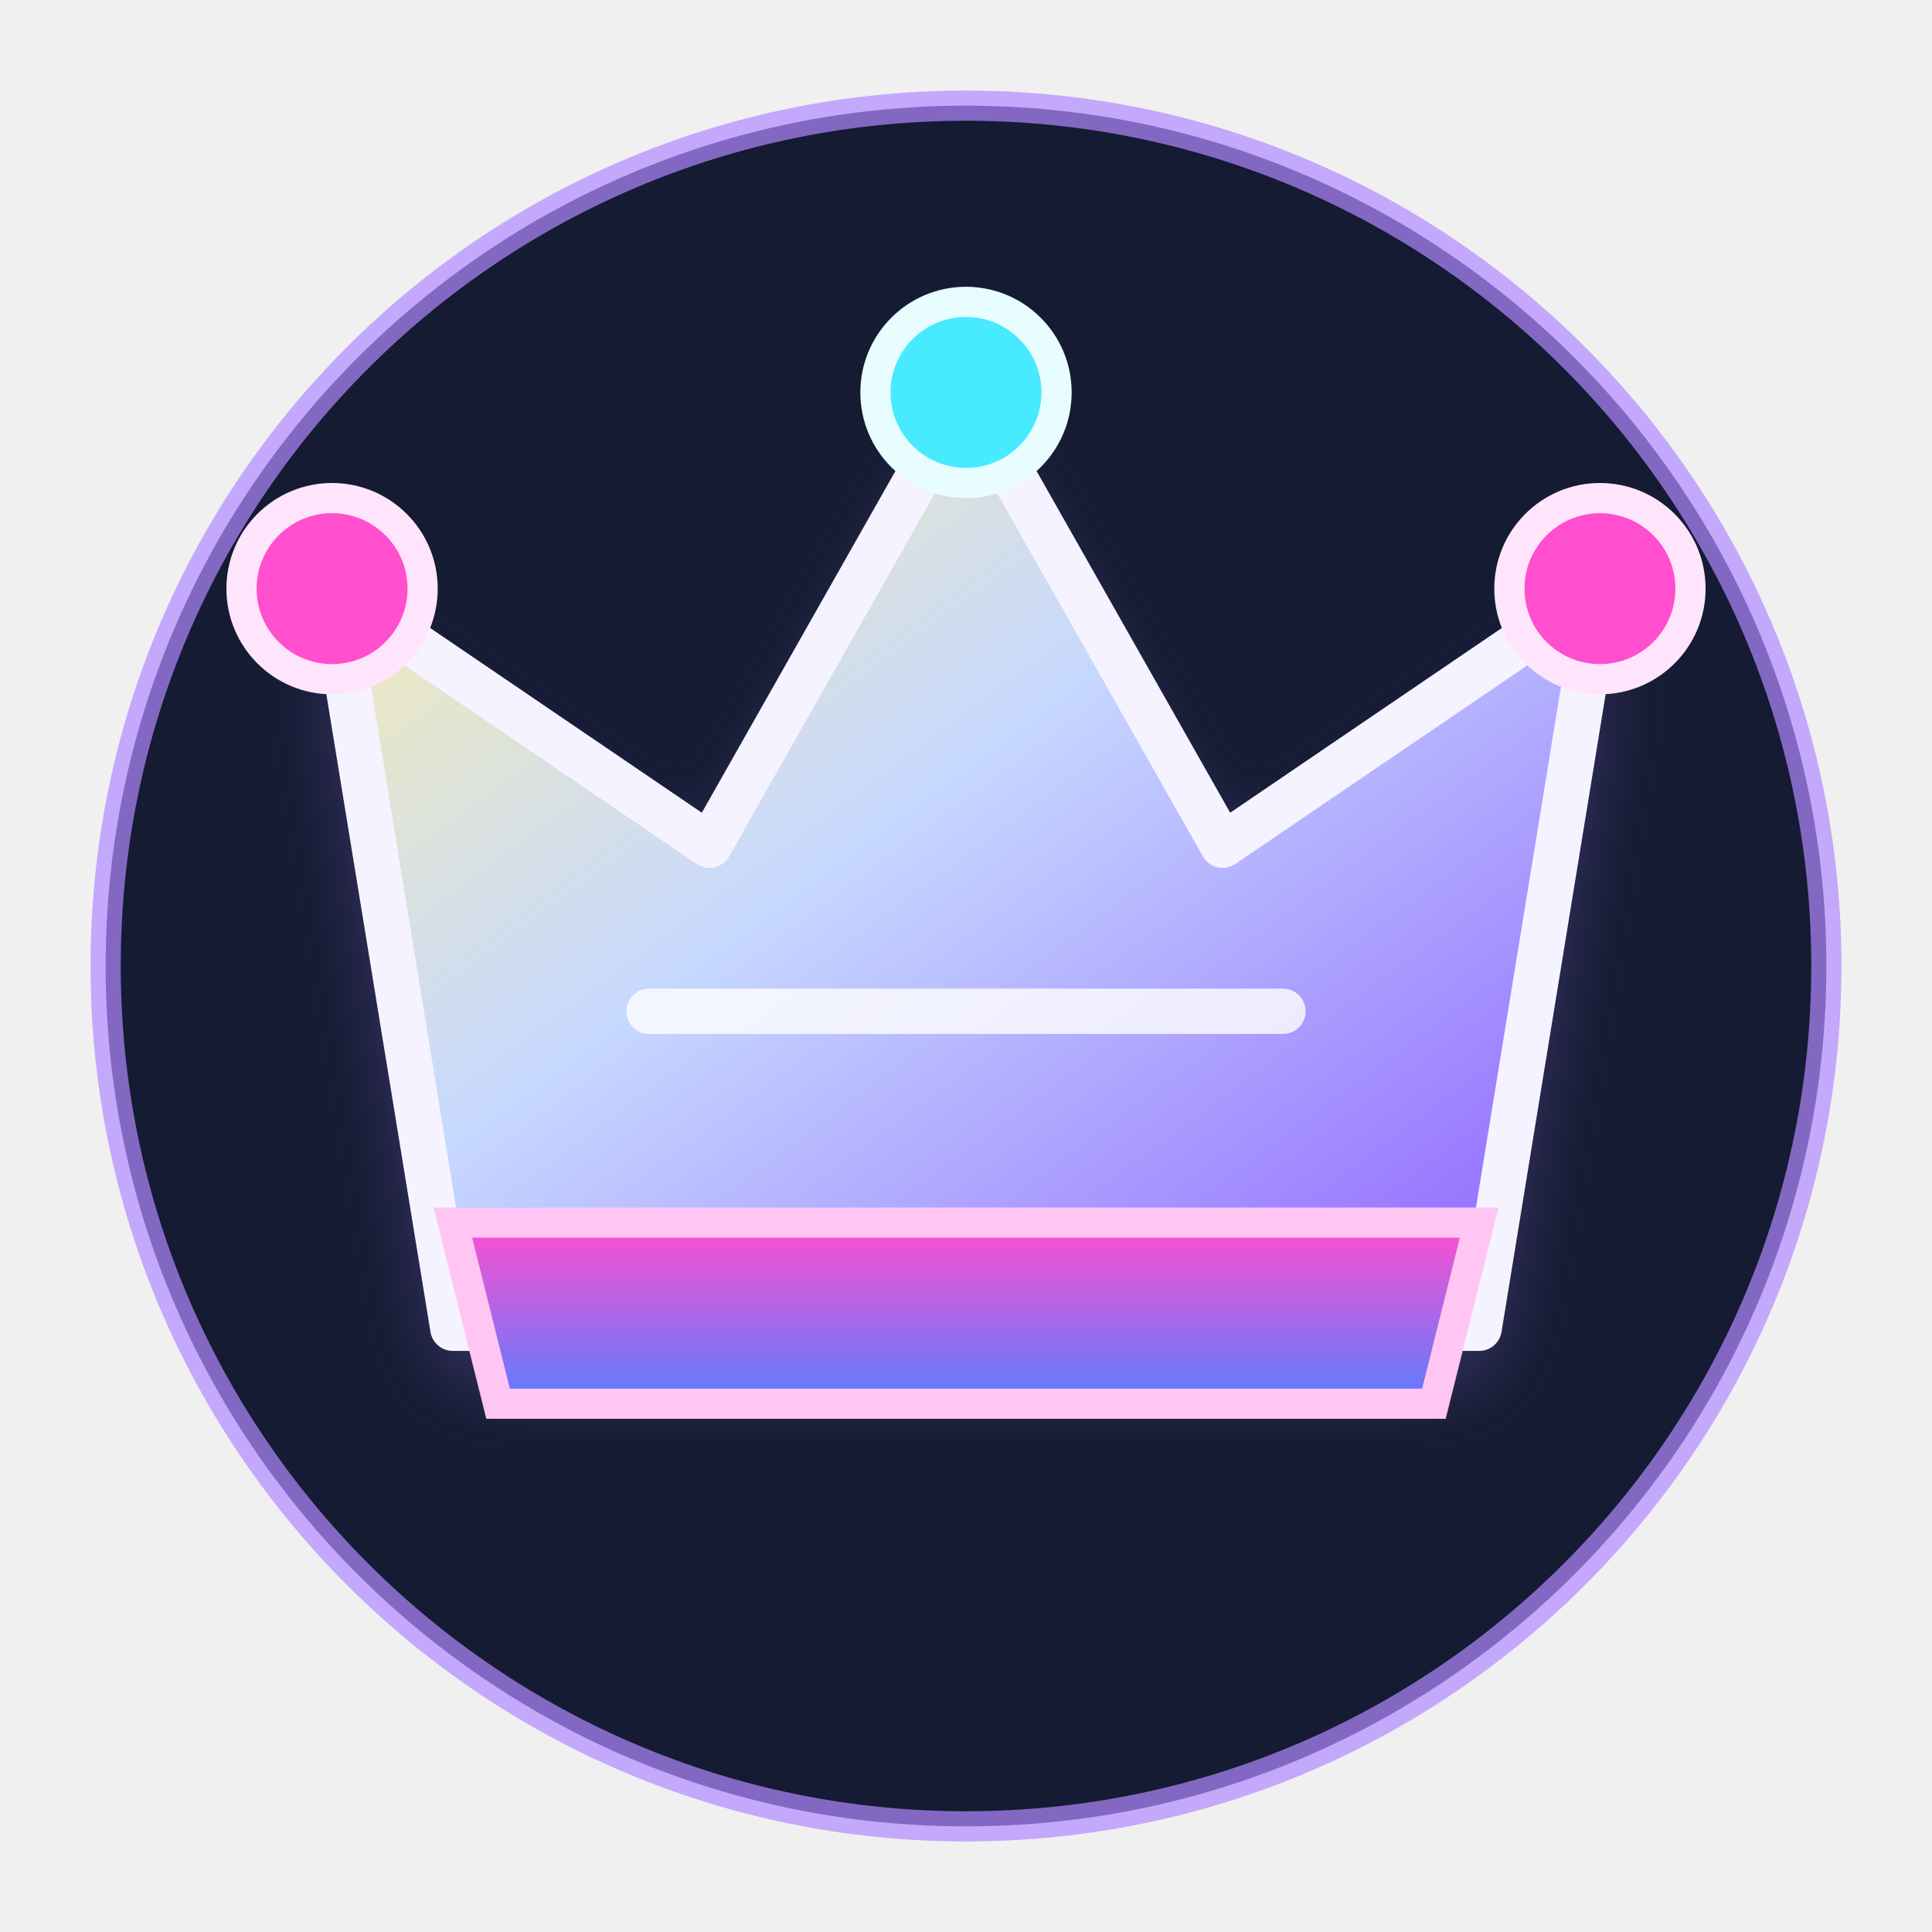
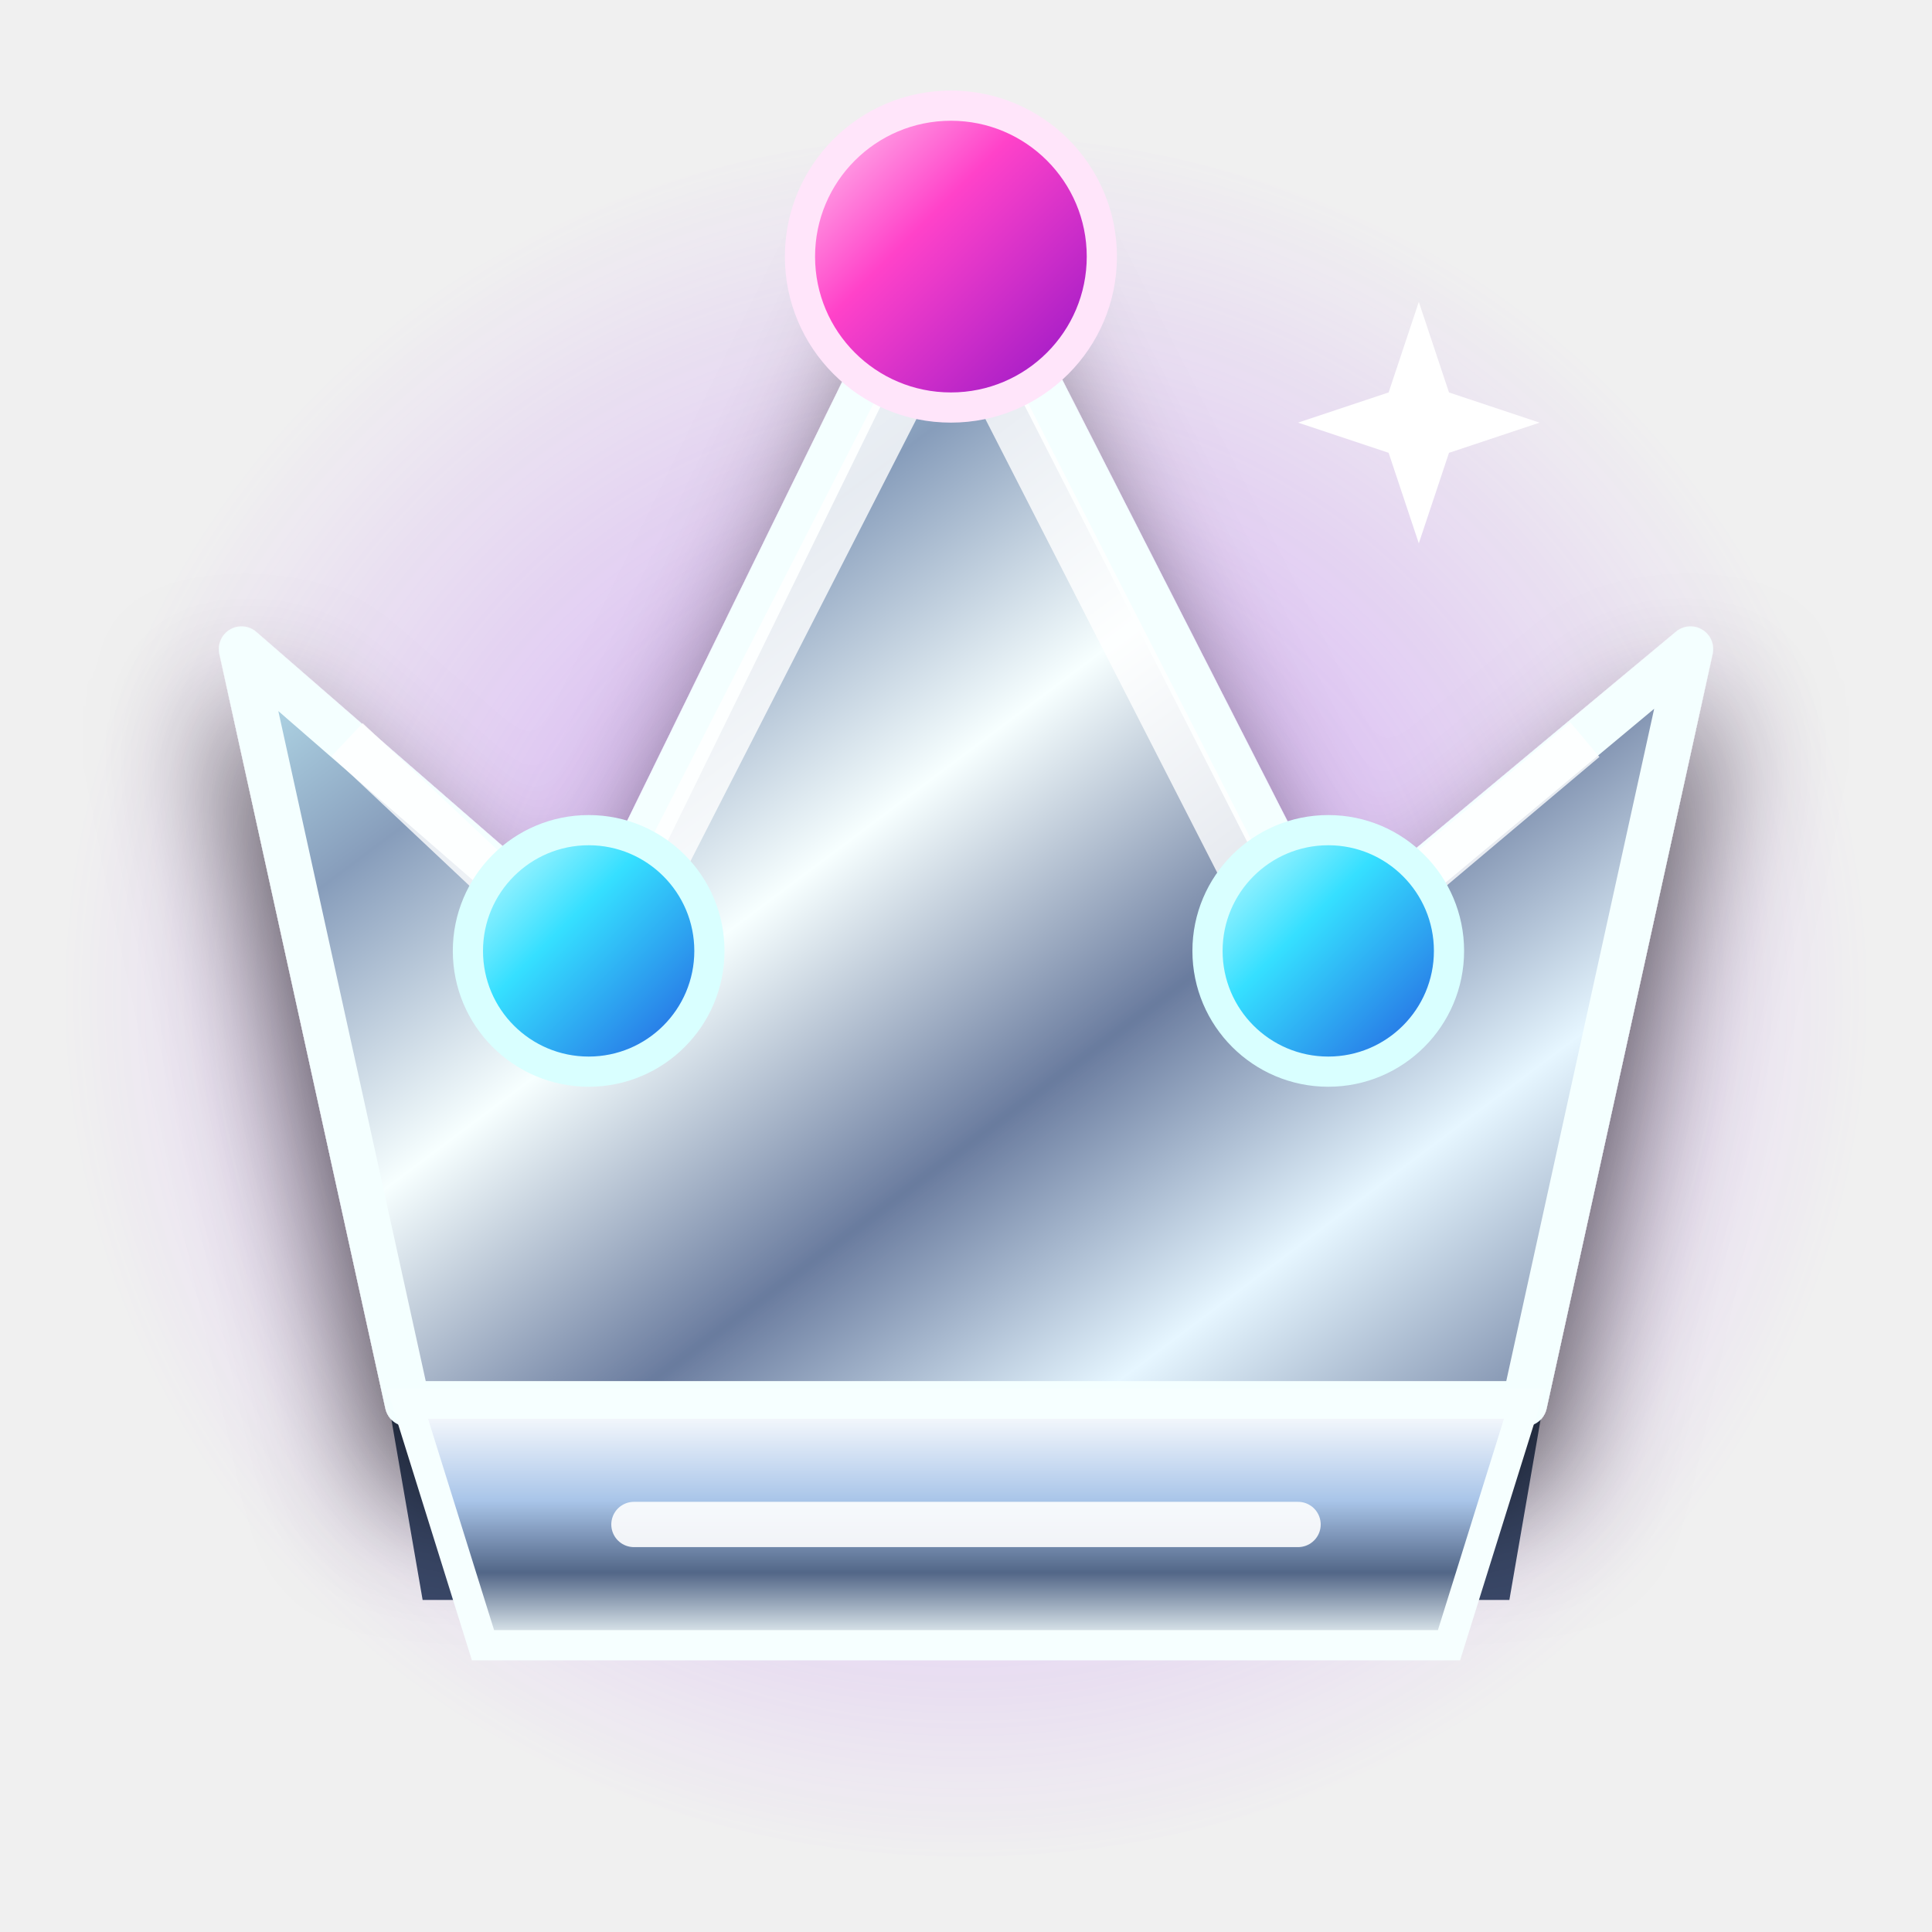
- <svg xmlns="http://www.w3.org/2000/svg" viewBox="0 0 128 128" role="img" aria-labelledby="title">
+ <svg xmlns="http://www.w3.org/2000/svg" viewBox="0 0 128 128">
  <defs>
-     <linearGradient id="g" x1="0" y1="0" x2="1" y2="1">
-       <stop stop-color="#fff1a6" />
-       <stop offset=".45" stop-color="#c6d8ff" />
-       <stop offset="1" stop-color="#8c5cff" />
+     <linearGradient id="silver" x1="0" y1="0" x2=".9" y2="1">
+       <stop stop-color="#fff" />
+       <stop offset=".17" stop-color="#c8f8ff" />
+       <stop offset=".34" stop-color="#879dbb" />
+       <stop offset=".5" stop-color="#f7ffff" />
+       <stop offset=".68" stop-color="#697b9e" />
+       <stop offset=".84" stop-color="#e6f6ff" />
+       <stop offset="1" stop-color="#7788a7" />
    </linearGradient>
-     <linearGradient id="b" x1="0" y1="0" x2="0" y2="1">
-       <stop stop-color="#ff4fcf" />
-       <stop offset="1" stop-color="#5a7dff" />
+     <linearGradient id="band" x1="0" y1="0" x2="0" y2="1">
+       <stop stop-color="#fff" />
+       <stop offset=".4" stop-color="#a9c5e9" />
+       <stop offset=".7" stop-color="#526687" />
+       <stop offset="1" stop-color="#f6ffff" />
    </linearGradient>
-     <filter id="s">
-       <feGaussianBlur stdDeviation="3" />
+     <linearGradient id="pink" x1="0" y1="0" x2="1" y2="1">
+       <stop stop-color="#ffd5f4" />
+       <stop offset=".4" stop-color="#ff42c9" />
+       <stop offset="1" stop-color="#8b12c8" />
+     </linearGradient>
+     <linearGradient id="blue" x1="0" y1="0" x2="1" y2="1">
+       <stop stop-color="#d9ffff" />
+       <stop offset=".4" stop-color="#35dfff" />
+       <stop offset="1" stop-color="#2354dd" />
+     </linearGradient>
+     <filter id="shadow" x="-30%" y="-40%" width="160%" height="190%">
+       <feGaussianBlur in="SourceAlpha" stdDeviation="4" />
+       <feOffset dy="5" />
+       <feComponentTransfer>
+         <feFuncA type="linear" slope=".65" />
+       </feComponentTransfer>
+       <feMerge>
+         <feMergeNode />
+         <feMergeNode in="SourceGraphic" />
+       </feMerge>
    </filter>
+     <radialGradient id="glow">
+       <stop stop-color="#a63cff" stop-opacity=".45" />
+       <stop offset="1" stop-color="#a63cff" stop-opacity="0" />
+     </radialGradient>
  </defs>
-   <circle cx="64" cy="64" r="57" fill="#141b32" stroke="#b18aff" stroke-opacity=".7" stroke-width="2" />
-   <path d="m22 42 25 17 17-30 17 30 25-17-8 49H30Z" fill="#a87aff" opacity=".35" filter="url(#s)" />
-   <path d="m22 39 25 17 17-30 17 30 25-17-8 49H30Z" fill="url(#g)" stroke="#f5f3ff" stroke-width="3" stroke-linejoin="round" />
-   <path d="M30 81h68l-3 12H33Z" fill="url(#b)" stroke="#ffc5f3" stroke-width="2" />
-   <circle cx="22" cy="39" r="6" fill="#ff4fcf" stroke="#ffe5fb" stroke-width="2" />
-   <circle cx="64" cy="26" r="6" fill="#48eaff" stroke="#e7fdff" stroke-width="2" />
-   <circle cx="106" cy="39" r="6" fill="#ff4fcf" stroke="#ffe5fb" stroke-width="2" />
-   <path d="M43 67h42" stroke="#fff" stroke-width="3" stroke-linecap="round" opacity=".8" />
+   <ellipse cx="64" cy="66" rx="61" ry="57" fill="url(#glow)" />
+   <path d="M19 47 39 66 63 16 88 66 109 47 100 99 28 99Z" fill="#3a4868" transform="translate(0 7)" />
+   <path d="M16 43 39 63 63 14 88 63 112 43 101 93 27 93Z" fill="url(#silver)" stroke="#f4ffff" stroke-width="3" stroke-linejoin="round" filter="url(#shadow)" />
+   <path d="M27 93h74l-5 16H32Z" fill="url(#band)" stroke="#f6ffff" stroke-width="2" />
+   <path d="M23 49 40 65 63 20 86 65 105 49" fill="none" stroke="#fff" stroke-width="3" stroke-linejoin="round" opacity=".8" />
+   <circle cx="39" cy="63" r="8" fill="url(#blue)" stroke="#d9ffff" stroke-width="2" />
+   <circle cx="63" cy="17" r="10" fill="url(#pink)" stroke="#ffe5fa" stroke-width="2" />
+   <circle cx="88" cy="63" r="8" fill="url(#blue)" stroke="#d9ffff" stroke-width="2" />
+   <path d="M42 101h44" stroke="#fff" stroke-width="3" stroke-linecap="round" opacity=".9" />
+   <path d="m94 20 2 6 6 2-6 2-2 6-2-6-6-2 6-2Z" fill="#fff" />
</svg>
